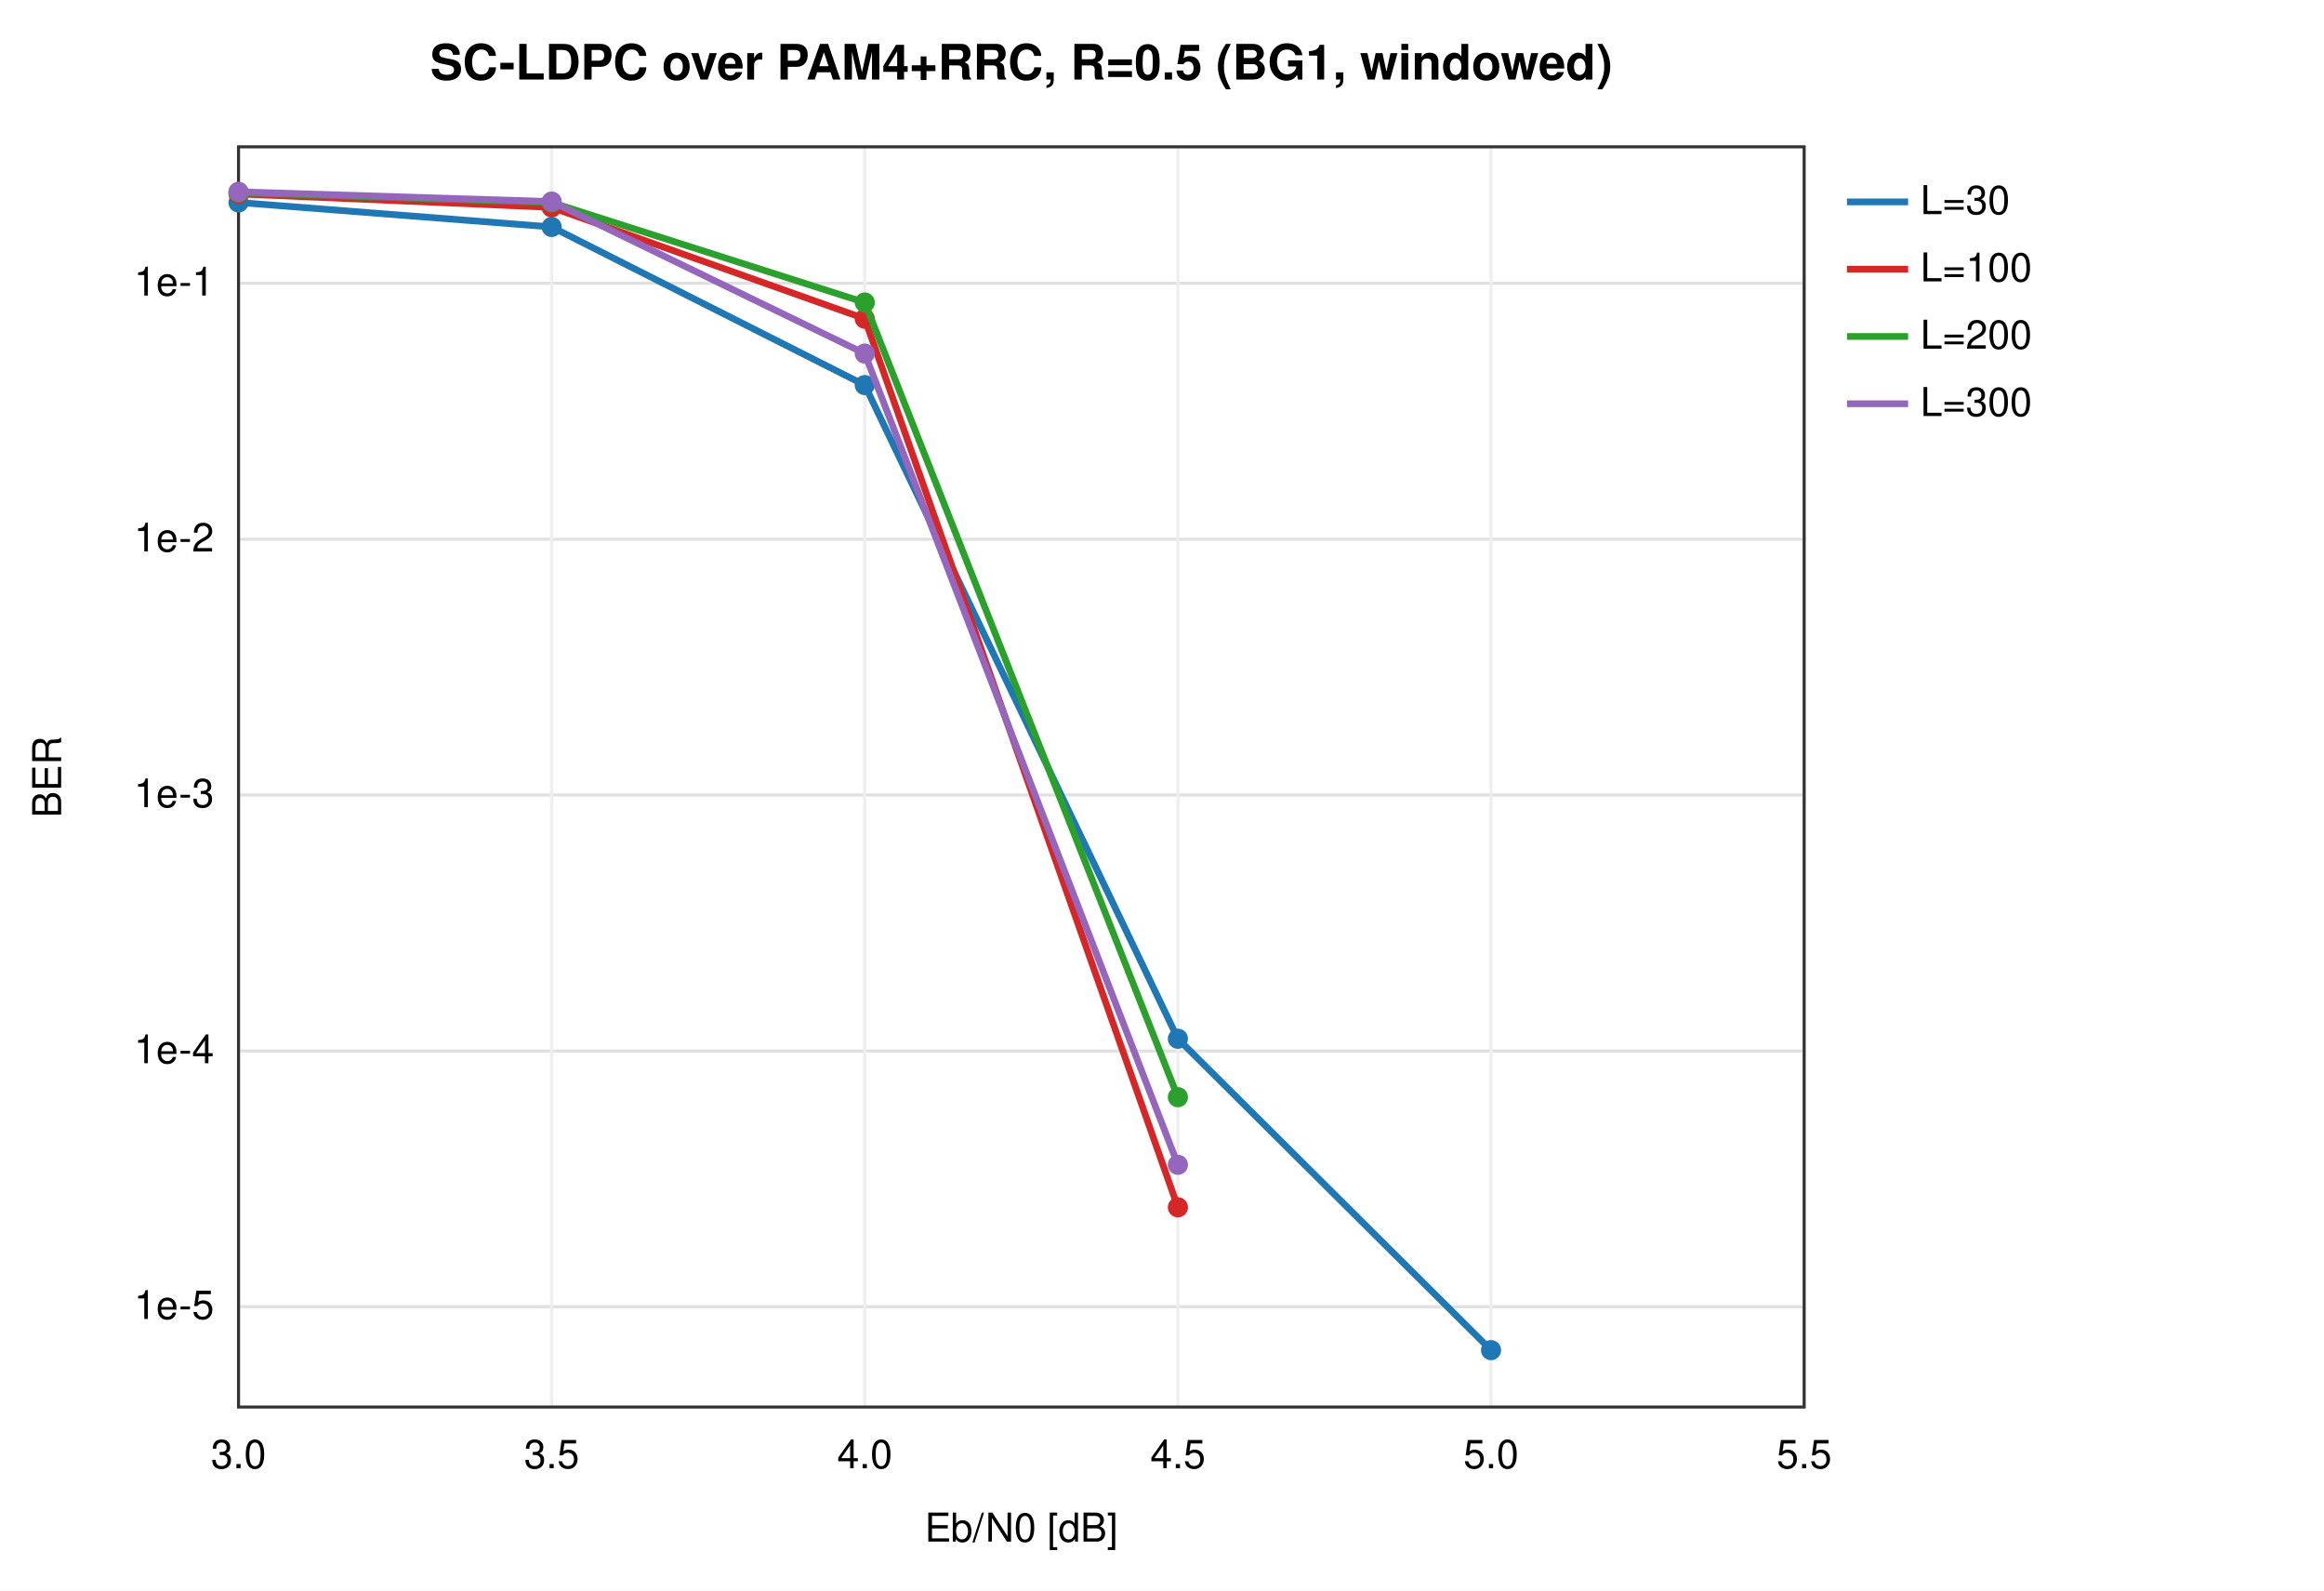
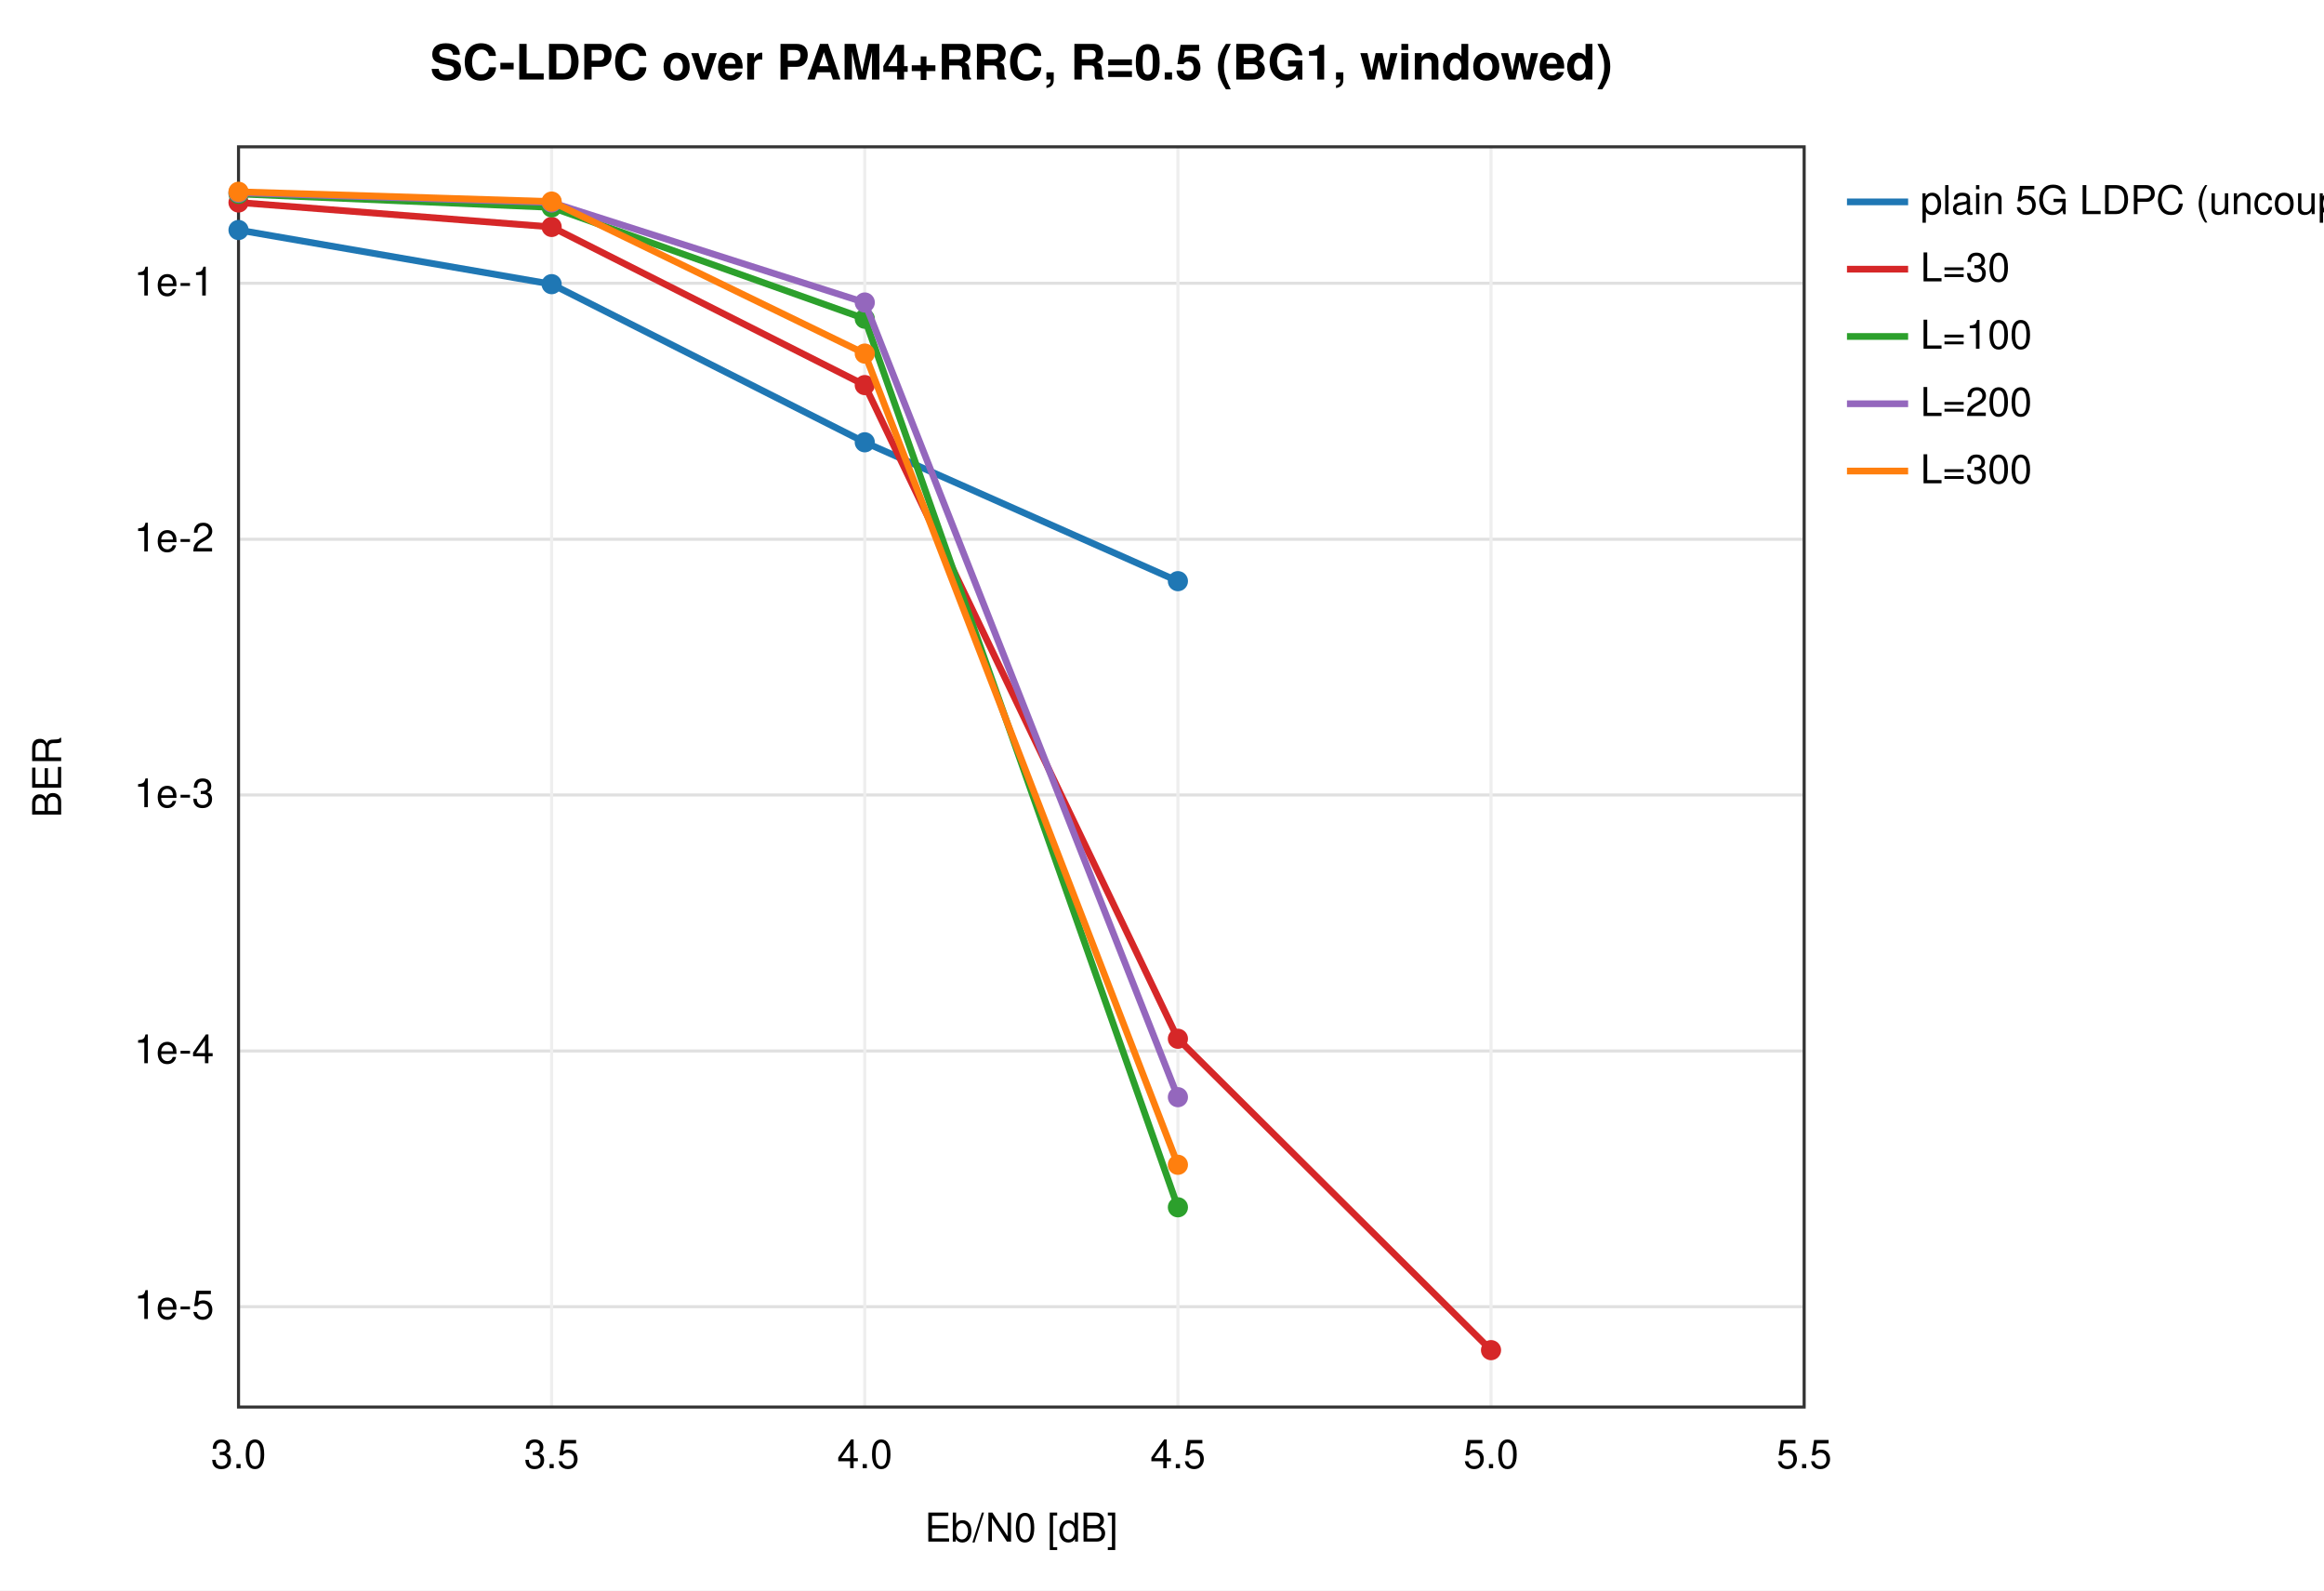
<svg xmlns="http://www.w3.org/2000/svg" width="760" height="520" font-family="Helvetica,Arial,sans-serif" font-size="13">
  <rect width="760" height="520" fill="white" />
  <text x="334.0" y="26" text-anchor="middle" font-size="16" font-weight="bold">SC-LDPC over PAM4+RRC, R=0.5 (BG1, windowed)</text>
  <line x1="78" y1="427.2" x2="590" y2="427.2" stroke="#e0e0e0" />
  <text x="70" y="431.2" text-anchor="end">1e-5</text>
  <line x1="78" y1="343.6" x2="590" y2="343.6" stroke="#e0e0e0" />
  <text x="70" y="347.6" text-anchor="end">1e-4</text>
  <line x1="78" y1="259.9" x2="590" y2="259.9" stroke="#e0e0e0" />
  <text x="70" y="263.9" text-anchor="end">1e-3</text>
  <line x1="78" y1="176.3" x2="590" y2="176.3" stroke="#e0e0e0" />
  <text x="70" y="180.3" text-anchor="end">1e-2</text>
  <line x1="78" y1="92.6" x2="590" y2="92.6" stroke="#e0e0e0" />
  <text x="70" y="96.6" text-anchor="end">1e-1</text>
  <line x1="78.0" y1="48" x2="78.0" y2="460" stroke="#eee" />
  <text x="78.0" y="480.0" text-anchor="middle">3.0</text>
  <line x1="180.4" y1="48" x2="180.4" y2="460" stroke="#eee" />
  <text x="180.4" y="480.0" text-anchor="middle">3.5</text>
  <line x1="282.8" y1="48" x2="282.8" y2="460" stroke="#eee" />
  <text x="282.8" y="480.0" text-anchor="middle">4.0</text>
  <line x1="385.2" y1="48" x2="385.2" y2="460" stroke="#eee" />
  <text x="385.2" y="480.0" text-anchor="middle">4.5</text>
  <line x1="487.6" y1="48" x2="487.6" y2="460" stroke="#eee" />
  <text x="487.6" y="480.0" text-anchor="middle">5.0</text>
  <line x1="590.0" y1="48" x2="590.0" y2="460" stroke="#eee" />
  <text x="590.0" y="480.0" text-anchor="middle">5.5</text>
  <rect x="78" y="48" width="512" height="412" fill="none" stroke="#333" />
  <text x="334.0" y="504" text-anchor="middle">Eb/N0 [dB]</text>
  <text x="20" y="254.0" text-anchor="middle" transform="rotate(-90 20 254.0)">BER</text>
-   <path d="M78.0,66.2 L180.4,74.2 L282.8,125.9 L385.2,339.6 L487.6,441.4" fill="none" stroke="#1f77b4" stroke-width="2.2" />
-   <circle cx="78.0" cy="66.2" r="3.3" fill="#1f77b4" />
-   <circle cx="180.4" cy="74.2" r="3.3" fill="#1f77b4" />
-   <circle cx="282.8" cy="125.9" r="3.3" fill="#1f77b4" />
-   <circle cx="385.2" cy="339.6" r="3.3" fill="#1f77b4" />
-   <circle cx="487.6" cy="441.4" r="3.3" fill="#1f77b4" />
+   <path d="M78.0,75.2 L180.4,92.9 L282.8,144.6 L385.2,190.0" fill="none" stroke="#1f77b4" stroke-width="2.2" />
+   <circle cx="78.0" cy="75.2" r="3.3" fill="#1f77b4" />
+   <circle cx="180.4" cy="92.9" r="3.3" fill="#1f77b4" />
+   <circle cx="282.8" cy="144.6" r="3.3" fill="#1f77b4" />
+   <circle cx="385.2" cy="190.0" r="3.3" fill="#1f77b4" />
  <line x1="604" y1="66" x2="624" y2="66" stroke="#1f77b4" stroke-width="2.2" />
-   <text x="628" y="70">L=30</text>
-   <path d="M78.0,63.4 L180.4,67.8 L282.8,104.2 L385.2,394.7" fill="none" stroke="#d62728" stroke-width="2.2" />
-   <circle cx="78.0" cy="63.4" r="3.3" fill="#d62728" />
-   <circle cx="180.4" cy="67.8" r="3.3" fill="#d62728" />
-   <circle cx="282.8" cy="104.2" r="3.3" fill="#d62728" />
-   <circle cx="385.2" cy="394.7" r="3.3" fill="#d62728" />
+   <text x="628" y="70">plain 5G LDPC (uncoupled, full-BP)</text>
+   <path d="M78.0,66.2 L180.4,74.2 L282.8,125.9 L385.2,339.6 L487.6,441.4" fill="none" stroke="#d62728" stroke-width="2.2" />
+   <circle cx="78.0" cy="66.2" r="3.3" fill="#d62728" />
+   <circle cx="180.4" cy="74.2" r="3.3" fill="#d62728" />
+   <circle cx="282.8" cy="125.9" r="3.3" fill="#d62728" />
+   <circle cx="385.2" cy="339.6" r="3.3" fill="#d62728" />
+   <circle cx="487.6" cy="441.4" r="3.3" fill="#d62728" />
  <line x1="604" y1="88" x2="624" y2="88" stroke="#d62728" stroke-width="2.2" />
-   <text x="628" y="92">L=100</text>
-   <path d="M78.0,63.0 L180.4,66.2 L282.8,98.9 L385.2,358.7" fill="none" stroke="#2ca02c" stroke-width="2.2" />
-   <circle cx="78.0" cy="63.0" r="3.3" fill="#2ca02c" />
-   <circle cx="180.4" cy="66.2" r="3.3" fill="#2ca02c" />
-   <circle cx="282.8" cy="98.9" r="3.3" fill="#2ca02c" />
-   <circle cx="385.2" cy="358.7" r="3.3" fill="#2ca02c" />
+   <text x="628" y="92">L=30</text>
+   <path d="M78.0,63.4 L180.4,67.8 L282.8,104.2 L385.2,394.7" fill="none" stroke="#2ca02c" stroke-width="2.2" />
+   <circle cx="78.0" cy="63.4" r="3.3" fill="#2ca02c" />
+   <circle cx="180.4" cy="67.8" r="3.3" fill="#2ca02c" />
+   <circle cx="282.8" cy="104.2" r="3.3" fill="#2ca02c" />
+   <circle cx="385.2" cy="394.7" r="3.3" fill="#2ca02c" />
  <line x1="604" y1="110" x2="624" y2="110" stroke="#2ca02c" stroke-width="2.2" />
-   <text x="628" y="114">L=200</text>
-   <path d="M78.0,62.7 L180.4,65.9 L282.8,115.6 L385.2,380.8" fill="none" stroke="#9467bd" stroke-width="2.2" />
-   <circle cx="78.0" cy="62.7" r="3.3" fill="#9467bd" />
-   <circle cx="180.4" cy="65.9" r="3.3" fill="#9467bd" />
-   <circle cx="282.8" cy="115.6" r="3.3" fill="#9467bd" />
-   <circle cx="385.2" cy="380.8" r="3.3" fill="#9467bd" />
+   <text x="628" y="114">L=100</text>
+   <path d="M78.0,63.0 L180.4,66.2 L282.8,98.9 L385.2,358.7" fill="none" stroke="#9467bd" stroke-width="2.2" />
+   <circle cx="78.0" cy="63.0" r="3.3" fill="#9467bd" />
+   <circle cx="180.4" cy="66.2" r="3.3" fill="#9467bd" />
+   <circle cx="282.8" cy="98.9" r="3.3" fill="#9467bd" />
+   <circle cx="385.2" cy="358.7" r="3.3" fill="#9467bd" />
  <line x1="604" y1="132" x2="624" y2="132" stroke="#9467bd" stroke-width="2.2" />
-   <text x="628" y="136">L=300</text>
+   <text x="628" y="136">L=200</text>
+   <path d="M78.0,62.7 L180.4,65.9 L282.8,115.6 L385.2,380.8" fill="none" stroke="#ff7f0e" stroke-width="2.2" />
+   <circle cx="78.0" cy="62.7" r="3.3" fill="#ff7f0e" />
+   <circle cx="180.4" cy="65.9" r="3.3" fill="#ff7f0e" />
+   <circle cx="282.8" cy="115.6" r="3.3" fill="#ff7f0e" />
+   <circle cx="385.2" cy="380.8" r="3.3" fill="#ff7f0e" />
+   <line x1="604" y1="154" x2="624" y2="154" stroke="#ff7f0e" stroke-width="2.2" />
+   <text x="628" y="158">L=300</text>
</svg>
